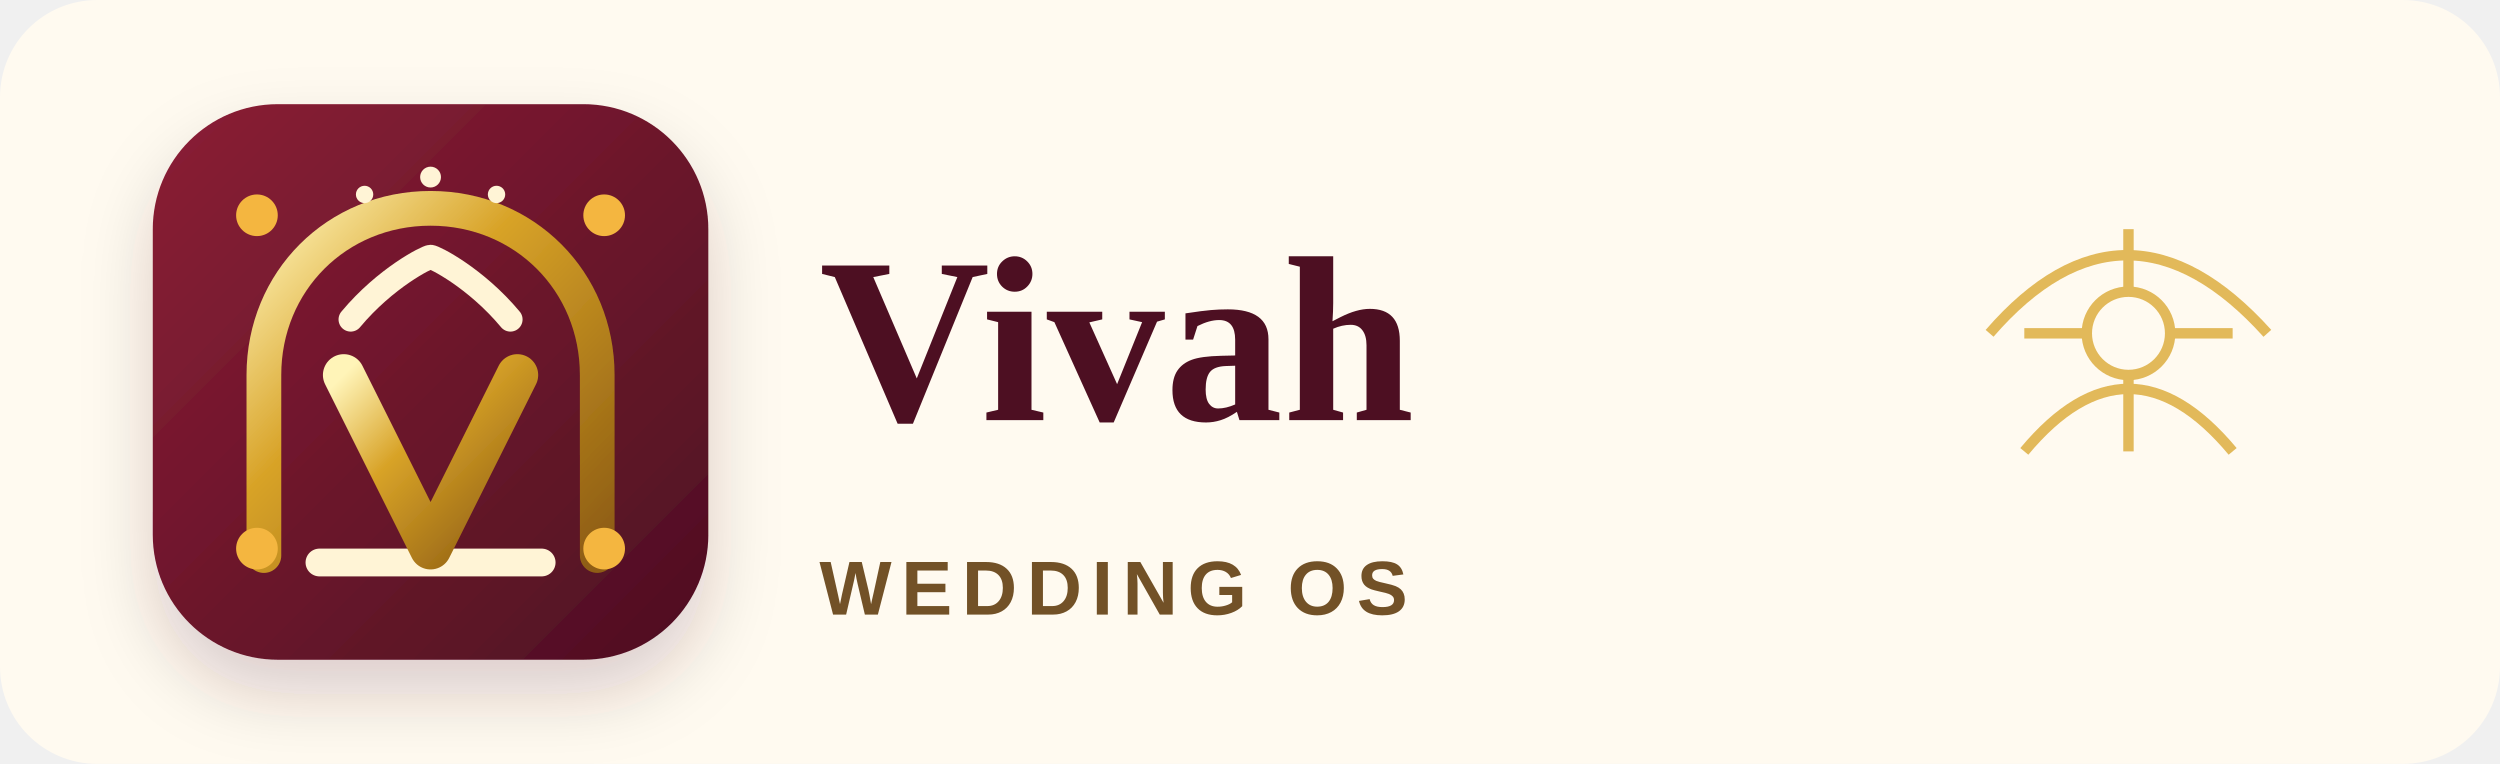
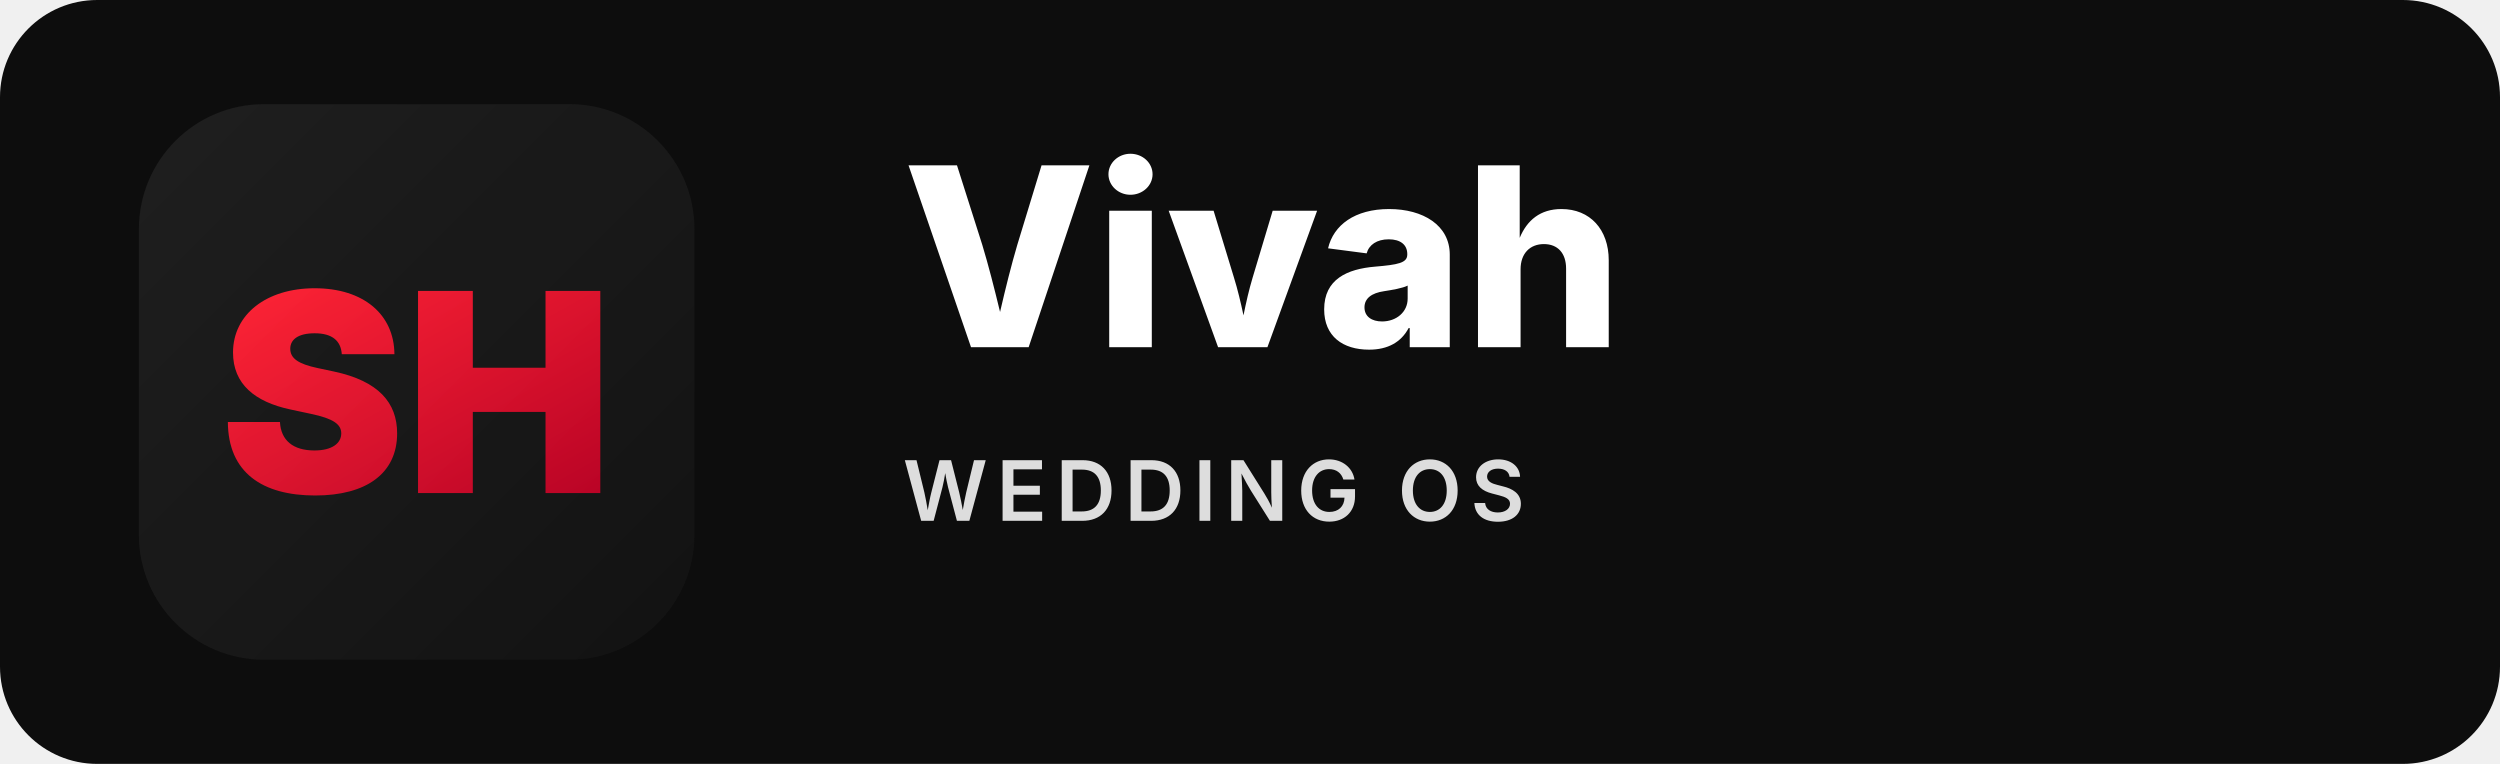
<svg xmlns="http://www.w3.org/2000/svg" viewBox="0 0 720 220" role="img" aria-labelledby="title desc">
  <defs>
-     <linearGradient id="gold" x1="0" x2="1" y1="0" y2="1">
-       <stop offset="0" stop-color="#fff4b8" />
-       <stop offset="0.38" stop-color="#d8a328" />
-       <stop offset="1" stop-color="#8e5d12" />
+     <linearGradient id="red" x1="0" x2="1" y1="0" y2="1">
+       <stop offset="0%" stop-color="#ff1b2d" />
+       <stop offset="100%" stop-color="#b80023" />
    </linearGradient>
-     <linearGradient id="maroon" x1="0" x2="1" y1="0" y2="1">
-       <stop offset="0" stop-color="#8b1e35" />
-       <stop offset="1" stop-color="#4d0f22" />
+     <linearGradient id="shine" x1="0" x2="1" y1="0" y2="1">
+       <stop offset="0%" stop-color="#ffffff" stop-opacity="0.35" />
+       <stop offset="100%" stop-color="#ffffff" stop-opacity="0" />
    </linearGradient>
-     <filter id="softShadow" x="-20%" y="-20%" width="140%" height="140%">
-       <feDropShadow dx="0" dy="10" stdDeviation="10" flood-color="#3f0d1d" flood-opacity="0.18" />
-     </filter>
  </defs>
-   <rect width="720" height="220" rx="28" fill="#fffaf0" />
-   <g transform="translate(44 30)" filter="url(#softShadow)">
-     <rect x="0" y="0" width="160" height="160" rx="36" fill="url(#maroon)" />
-     <path d="M32 130V78c0-27 21-48 48-48s48 21 48 48v52" fill="none" stroke="url(#gold)" stroke-width="10" stroke-linecap="round" />
-     <path d="M48 132h64" stroke="#fff4d6" stroke-width="8" stroke-linecap="round" />
-     <path d="M57 62c10-12 22-18 23-18s13 6 23 18" fill="none" stroke="#fff4d6" stroke-width="7" stroke-linecap="round" />
-     <path d="M55 78l25 50 25-50" fill="none" stroke="url(#gold)" stroke-width="12" stroke-linecap="round" stroke-linejoin="round" />
-     <circle cx="30" cy="32" r="6" fill="#f4b63f" />
-     <circle cx="130" cy="32" r="6" fill="#f4b63f" />
-     <circle cx="30" cy="128" r="6" fill="#f4b63f" />
-     <circle cx="130" cy="128" r="6" fill="#f4b63f" />
-     <g fill="#fff4d6">
-       <circle cx="80" cy="21" r="3" />
-       <circle cx="99" cy="26" r="2.5" />
-       <circle cx="61" cy="26" r="2.5" />
-     </g>
+   <rect width="720" height="220" rx="28" fill="#0d0d0d" />
+   <g transform="translate(40 30)">
+     <rect x="0" y="0" width="160" height="160" rx="36" fill="#121212" />
+     <text x="80" y="112" text-anchor="middle" font-family="Inter, 'Helvetica Neue', Arial, sans-serif" font-size="80" font-weight="900" fill="url(#red)">SH</text>
+     <rect x="0" y="0" width="160" height="160" rx="36" fill="url(#shine)" opacity="0.16" />
  </g>
-   <g transform="translate(236 69)">
-     <text x="0" y="52" fill="#4d0f22" font-family="Georgia, 'Times New Roman', serif" font-size="68" font-weight="700">Vivah</text>
-     <path d="M4 72h184" stroke="url(#gold)" stroke-width="5" stroke-linecap="round" />
-     <text x="0" y="108" fill="#725127" font-family="Arial, Helvetica, sans-serif" font-size="22" font-weight="700" letter-spacing="2.8">WEDDING OS</text>
-   </g>
-   <g transform="translate(573 56)" fill="none" stroke="#d8a328" stroke-width="3" opacity="0.75">
-     <path d="M0 40c26-30 53-30 80 0" />
-     <path d="M10 74c20-24 40-24 60 0" />
-     <circle cx="40" cy="40" r="12" />
-     <path d="M40 10v18M40 52v22M10 40h18M52 40h18" />
-   </g>
+   <text x="260" y="100" fill="#fff" font-family="Inter, 'Helvetica Neue', Arial, sans-serif" font-size="72" font-weight="800">Vivah</text>
+   <text x="260" y="150" fill="#ddd" font-family="Inter, 'Helvetica Neue', Arial, sans-serif" font-size="24" font-weight="600" letter-spacing="2.5">WEDDING OS</text>
</svg>
